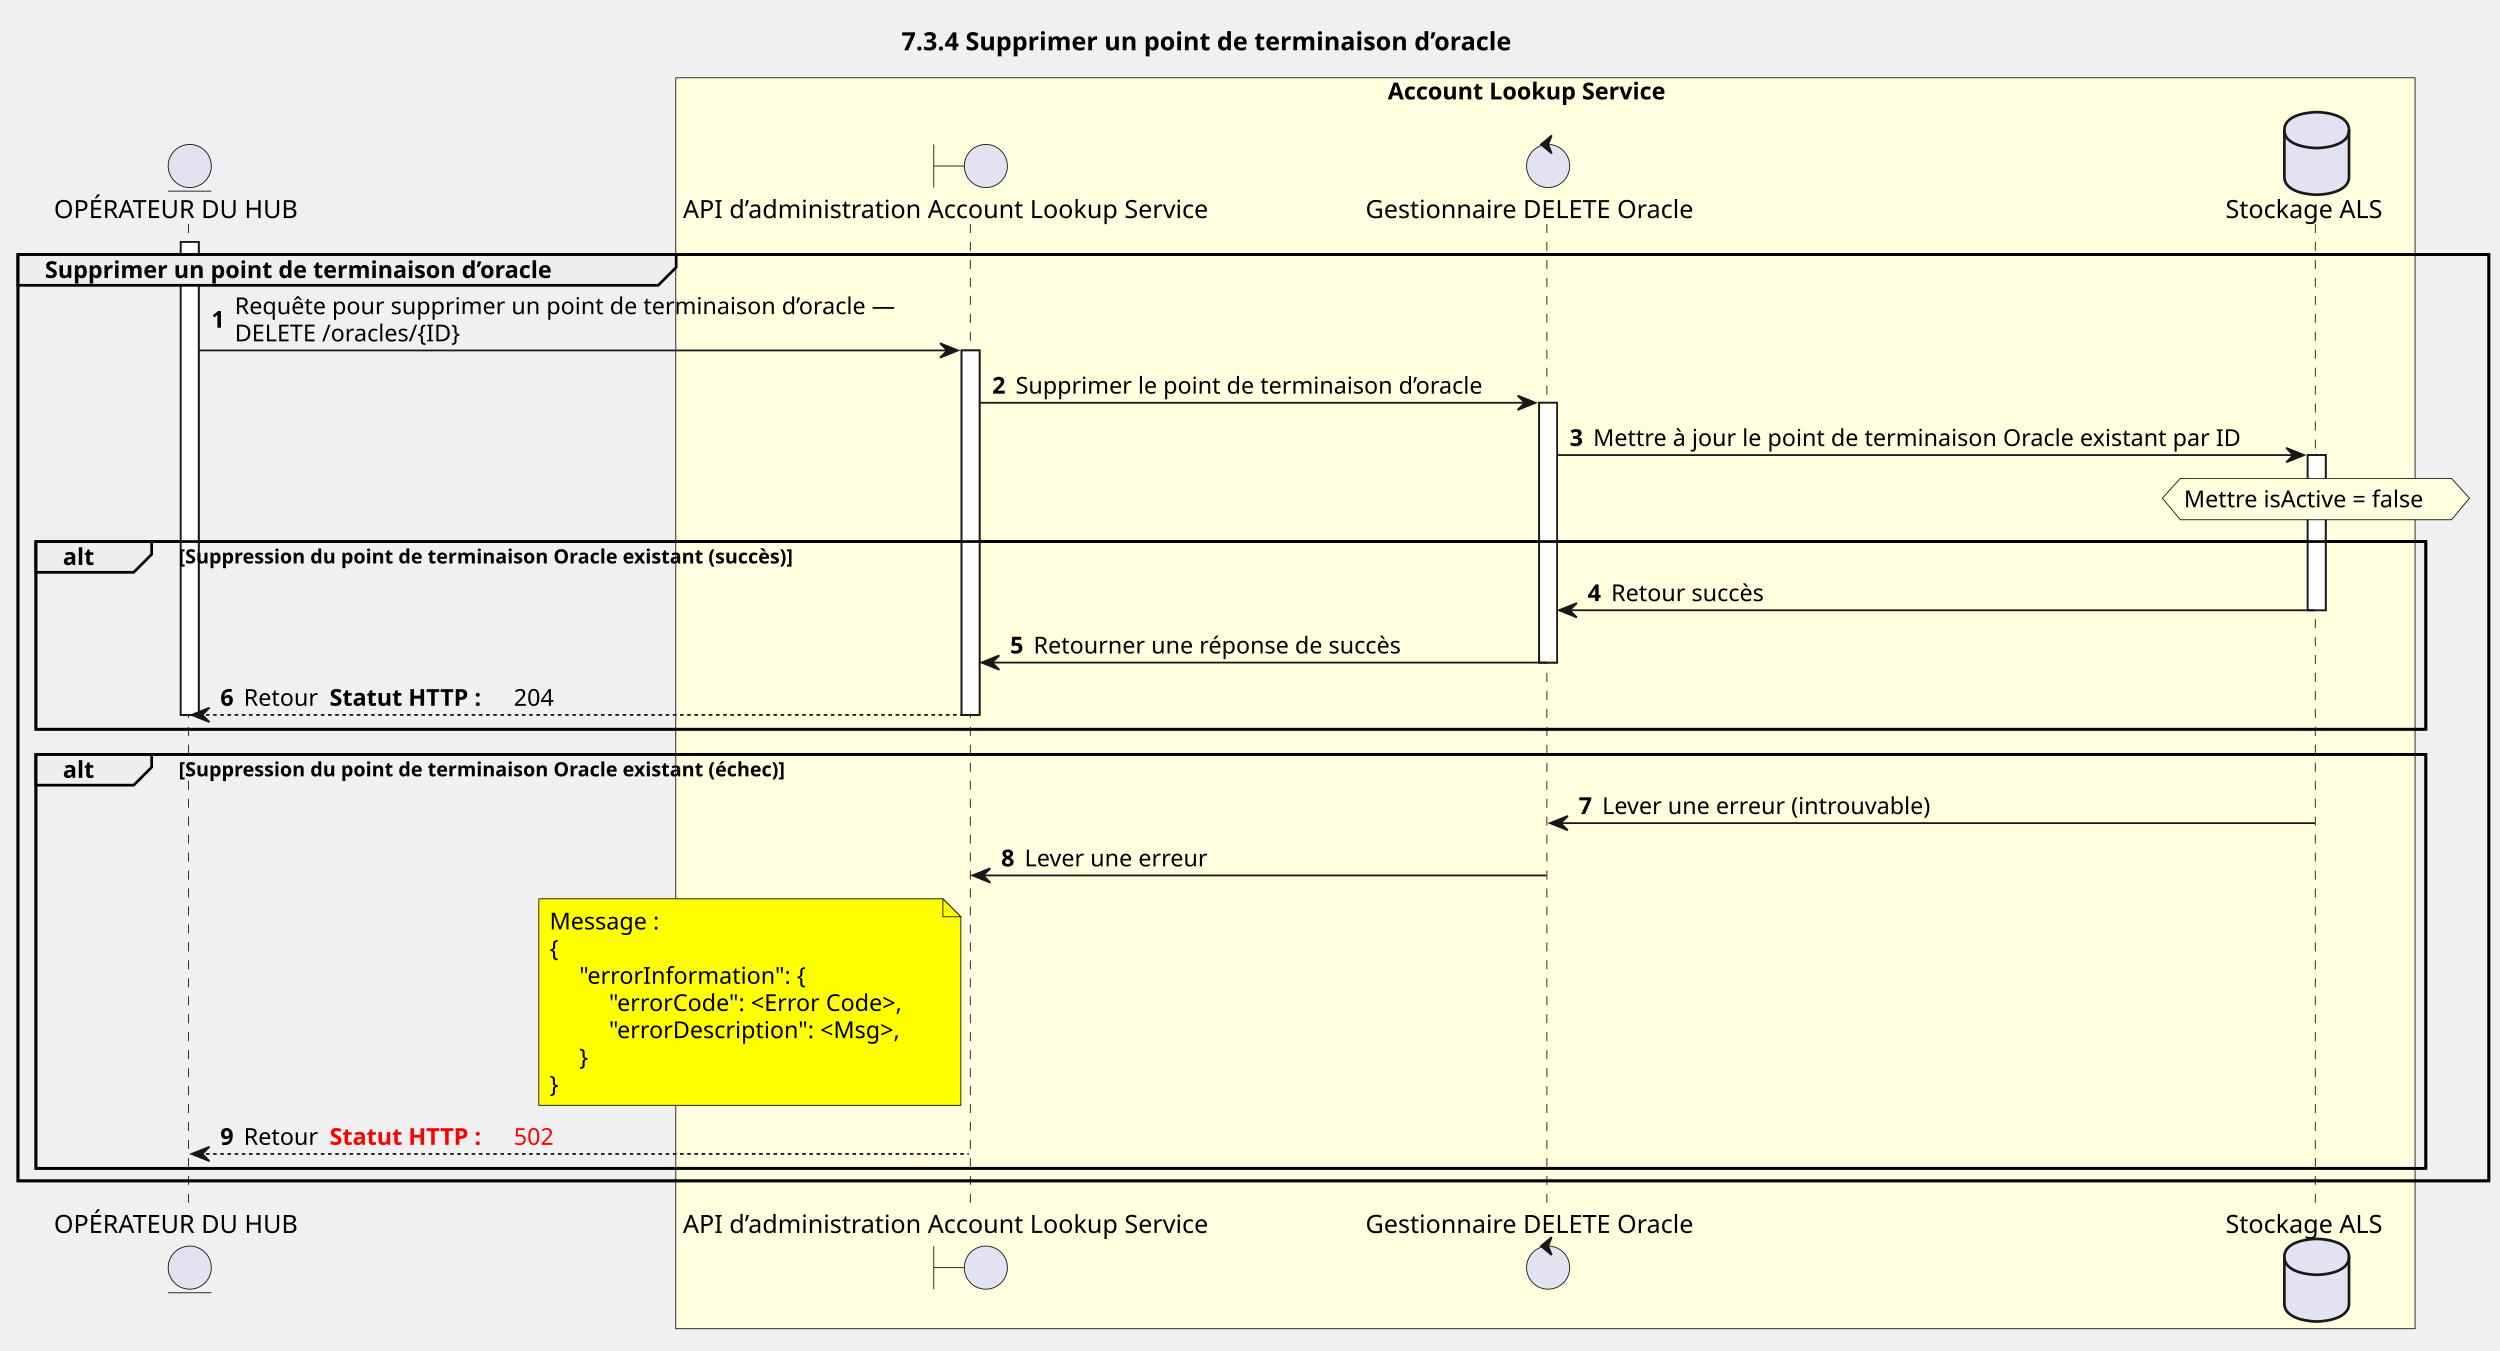
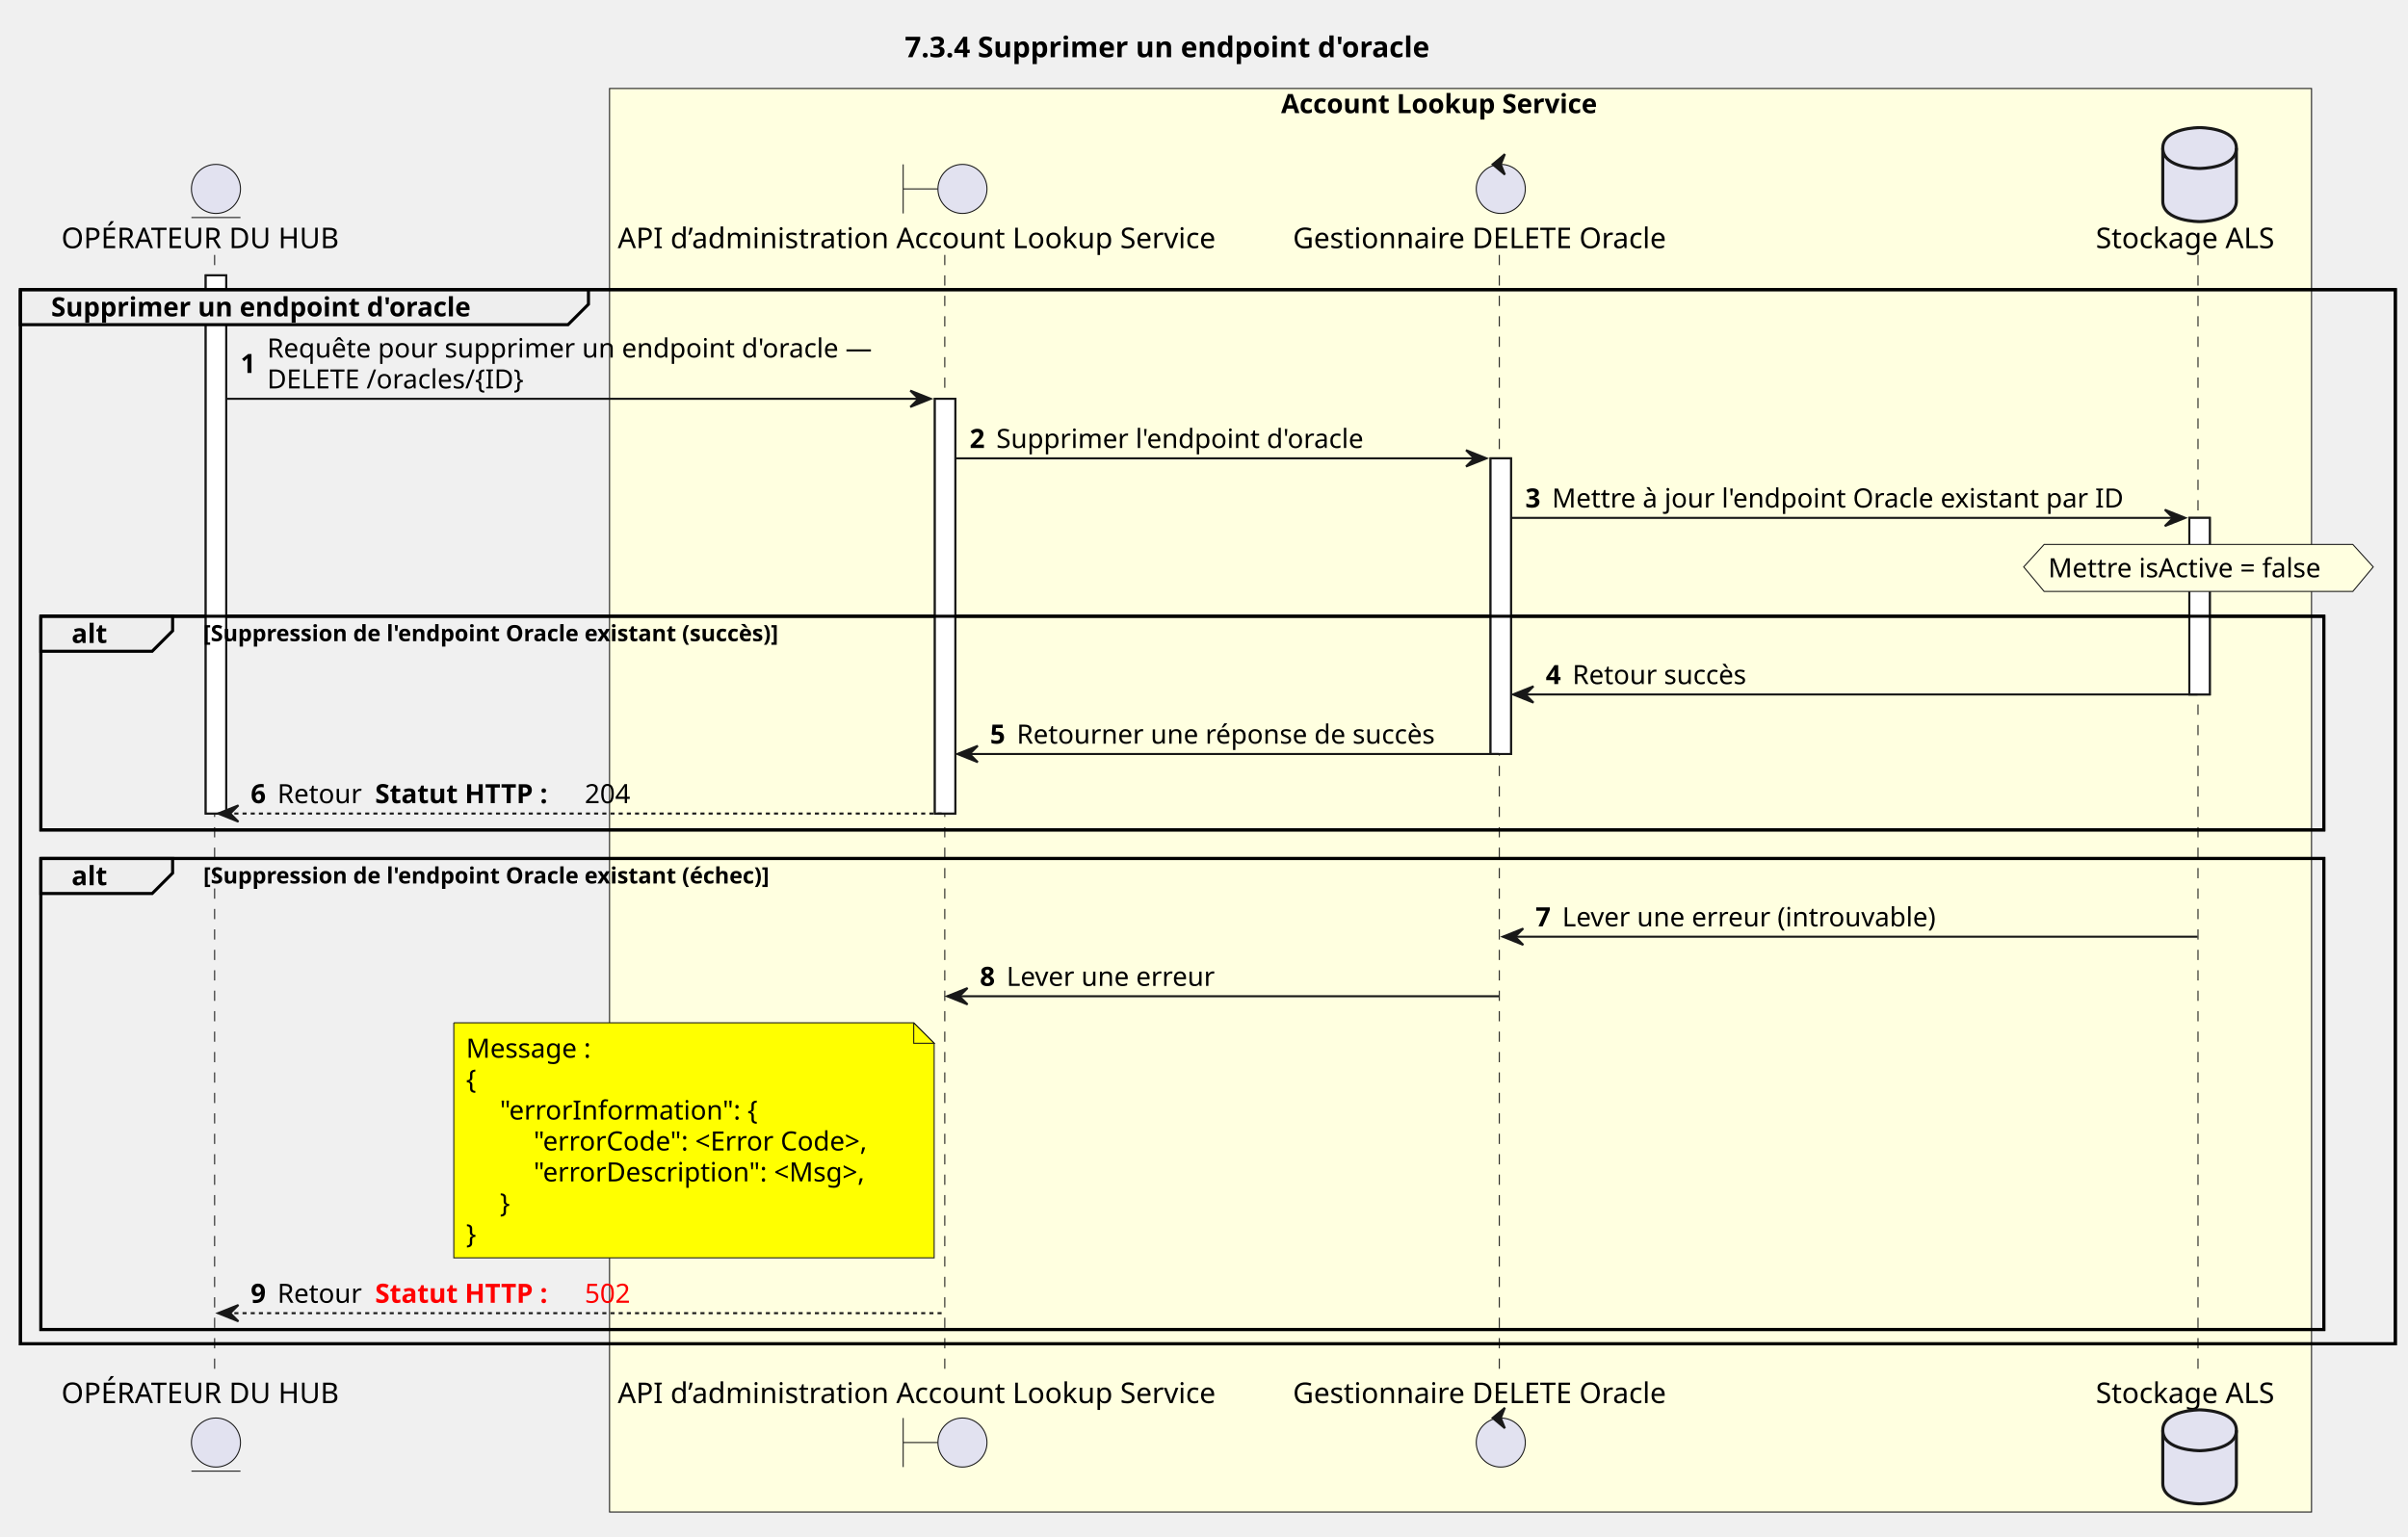
- <svg xmlns="http://www.w3.org/2000/svg" contentStyleType="text/css" height="752px" preserveAspectRatio="none" style="width:1392px;height:752px;background:#FFFFFF;" version="1.1" viewBox="0 0 1392 752" width="1392px" zoomAndPan="magnify">
+ <svg xmlns="http://www.w3.org/2000/svg" contentStyleType="text/css" height="752px" preserveAspectRatio="none" style="width:1178px;height:752px;background:#FFFFFF;" version="1.1" viewBox="0 0 1178 752" width="1178px" zoomAndPan="magnify">
  <defs />
  <g>
-     <text fill="#000000" font-family="sans-serif" font-size="14" font-weight="bold" lengthAdjust="spacing" textLength="390.947" x="501.923" y="27.995">7.3.4 Supprimer un point de terminaison d’oracle</text>
-     <rect fill="#FFFFE0" height="696.516" style="stroke:#181818;stroke-width:0.5;" width="968.43" x="376.276" y="43.297" />
-     <text fill="#000000" font-family="sans-serif" font-size="13" font-weight="bold" lengthAdjust="spacing" textLength="175.576" x="772.703" y="55.364">Account Lookup Service</text>
+     <text fill="#000000" font-family="sans-serif" font-size="14" font-weight="bold" lengthAdjust="spacing" textLength="295.524" x="442.634" y="27.995">7.3.4 Supprimer un endpoint d'oracle</text>
+     <rect fill="#FFFFE0" height="696.516" style="stroke:#181818;stroke-width:0.5;" width="832.614" x="298.193" y="43.297" />
+     <text fill="#000000" font-family="sans-serif" font-size="13" font-weight="bold" lengthAdjust="spacing" textLength="175.576" x="626.712" y="55.364">Account Lookup Service</text>
    <rect fill="#FFFFFF" height="263.328" style="stroke:#181818;stroke-width:1.0;" width="10" x="100.645" y="134.727" />
-     <rect fill="#FFFFFF" height="202.93" style="stroke:#181818;stroke-width:1.0;" width="10" x="535.42" y="195.125" />
-     <rect fill="#FFFFFF" height="144.664" style="stroke:#181818;stroke-width:1.0;" width="10" x="857.004" y="224.258" />
-     <rect fill="#FFFFFF" height="86.398" style="stroke:#181818;stroke-width:1.0;" width="10" x="1284.936" y="253.391" />
-     <rect fill="none" height="515.789" style="stroke:#000000;stroke-width:1.5;" width="1375.793" x="10" y="141.727" />
-     <rect fill="none" height="104.531" style="stroke:#000000;stroke-width:1.5;" width="1330.706" x="20" y="301.523" />
-     <rect fill="none" height="230.461" style="stroke:#000000;stroke-width:1.5;" width="1330.706" x="20" y="420.055" />
+     <rect fill="#FFFFFF" height="202.93" style="stroke:#181818;stroke-width:1.0;" width="10" x="457.338" y="195.125" />
+     <rect fill="#FFFFFF" height="144.664" style="stroke:#181818;stroke-width:1.0;" width="10" x="729.187" y="224.258" />
+     <rect fill="#FFFFFF" height="86.398" style="stroke:#181818;stroke-width:1.0;" width="10" x="1071.038" y="253.391" />
+     <rect fill="none" height="515.789" style="stroke:#000000;stroke-width:1.5;" width="1161.793" x="10" y="141.727" />
+     <rect fill="none" height="104.531" style="stroke:#000000;stroke-width:1.5;" width="1116.808" x="20" y="301.523" />
+     <rect fill="none" height="230.461" style="stroke:#000000;stroke-width:1.5;" width="1116.808" x="20" y="420.055" />
    <line style="stroke:#181818;stroke-width:0.5;stroke-dasharray:5.0,5.0;" x1="105" x2="105" y1="124.727" y2="674.516" />
-     <line style="stroke:#181818;stroke-width:0.5;stroke-dasharray:5.0,5.0;" x1="540.276" x2="540.276" y1="124.727" y2="674.516" />
-     <line style="stroke:#181818;stroke-width:0.5;stroke-dasharray:5.0,5.0;" x1="861.3" x2="861.3" y1="124.727" y2="674.516" />
-     <line style="stroke:#181818;stroke-width:0.5;stroke-dasharray:5.0,5.0;" x1="1289.167" x2="1289.167" y1="124.727" y2="674.516" />
+     <line style="stroke:#181818;stroke-width:0.5;stroke-dasharray:5.0,5.0;" x1="462.193" x2="462.193" y1="124.727" y2="674.516" />
+     <line style="stroke:#181818;stroke-width:0.5;stroke-dasharray:5.0,5.0;" x1="733.482" x2="733.482" y1="124.727" y2="674.516" />
+     <line style="stroke:#181818;stroke-width:0.5;stroke-dasharray:5.0,5.0;" x1="1075.269" x2="1075.269" y1="124.727" y2="674.516" />
    <text fill="#000000" font-family="sans-serif" font-size="14" lengthAdjust="spacing" textLength="145.291" x="30" y="121.425">OPÉRATEUR DU HUB</text>
    <ellipse cx="105.645" cy="92.43" fill="#E2E2F0" rx="12" ry="12" style="stroke:#181818;stroke-width:0.5;" />
    <line style="stroke:#181818;stroke-width:0.5;" x1="93.645" x2="117.645" y1="106.43" y2="106.43" />
    <text fill="#000000" font-family="sans-serif" font-size="14" lengthAdjust="spacing" textLength="145.291" x="30" y="686.511">OPÉRATEUR DU HUB</text>
    <ellipse cx="105.645" cy="705.812" fill="#E2E2F0" rx="12" ry="12" style="stroke:#181818;stroke-width:0.5;" />
    <line style="stroke:#181818;stroke-width:0.5;" x1="93.645" x2="117.645" y1="719.812" y2="719.812" />
-     <text fill="#000000" font-family="sans-serif" font-size="14" lengthAdjust="spacing" textLength="314.289" x="380.276" y="121.425">API d’administration Account Lookup Service</text>
-     <path d="M519.92,80.43 L519.92,104.43 M519.92,92.43 L536.92,92.43 " fill="none" style="stroke:#181818;stroke-width:0.5;" />
-     <ellipse cx="548.92" cy="92.43" fill="#E2E2F0" rx="12" ry="12" style="stroke:#181818;stroke-width:0.5;" />
-     <text fill="#000000" font-family="sans-serif" font-size="14" lengthAdjust="spacing" textLength="314.289" x="380.276" y="686.511">API d’administration Account Lookup Service</text>
-     <path d="M519.92,693.812 L519.92,717.812 M519.92,705.812 L536.92,705.812 " fill="none" style="stroke:#181818;stroke-width:0.5;" />
-     <ellipse cx="548.92" cy="705.812" fill="#E2E2F0" rx="12" ry="12" style="stroke:#181818;stroke-width:0.5;" />
-     <text fill="#000000" font-family="sans-serif" font-size="14" lengthAdjust="spacing" textLength="197.408" x="760.3" y="121.425">Gestionnaire DELETE Oracle</text>
-     <ellipse cx="862.004" cy="92.43" fill="#E2E2F0" rx="12" ry="12" style="stroke:#181818;stroke-width:0.5;" />
-     <polygon fill="#181818" points="858.004,80.43,864.004,75.43,862.004,80.43,864.004,85.43,858.004,80.43" style="stroke:#181818;stroke-width:1.0;" />
-     <text fill="#000000" font-family="sans-serif" font-size="14" lengthAdjust="spacing" textLength="197.408" x="760.3" y="686.511">Gestionnaire DELETE Oracle</text>
-     <ellipse cx="862.004" cy="705.812" fill="#E2E2F0" rx="12" ry="12" style="stroke:#181818;stroke-width:0.5;" />
-     <polygon fill="#181818" points="858.004,693.812,864.004,688.812,862.004,693.812,864.004,698.812,858.004,693.812" style="stroke:#181818;stroke-width:1.0;" />
-     <text fill="#000000" font-family="sans-serif" font-size="14" lengthAdjust="spacing" textLength="95.539" x="1239.167" y="121.425">Stockage ALS</text>
-     <path d="M1271.936,72.43 C1271.936,62.43 1289.936,62.43 1289.936,62.43 C1289.936,62.43 1307.936,62.43 1307.936,72.43 L1307.936,98.43 C1307.936,108.43 1289.936,108.43 1289.936,108.43 C1289.936,108.43 1271.936,108.43 1271.936,98.43 L1271.936,72.43 " fill="#E2E2F0" style="stroke:#181818;stroke-width:1.5;" />
-     <path d="M1271.936,72.43 C1271.936,82.43 1289.936,82.43 1289.936,82.43 C1289.936,82.43 1307.936,82.43 1307.936,72.43 " fill="none" style="stroke:#181818;stroke-width:1.5;" />
-     <text fill="#000000" font-family="sans-serif" font-size="14" lengthAdjust="spacing" textLength="95.539" x="1239.167" y="686.511">Stockage ALS</text>
-     <path d="M1271.936,699.812 C1271.936,689.812 1289.936,689.812 1289.936,689.812 C1289.936,689.812 1307.936,689.812 1307.936,699.812 L1307.936,725.812 C1307.936,735.812 1289.936,735.812 1289.936,735.812 C1289.936,735.812 1271.936,735.812 1271.936,725.812 L1271.936,699.812 " fill="#E2E2F0" style="stroke:#181818;stroke-width:1.5;" />
-     <path d="M1271.936,699.812 C1271.936,709.812 1289.936,709.812 1289.936,709.812 C1289.936,709.812 1307.936,709.812 1307.936,699.812 " fill="none" style="stroke:#181818;stroke-width:1.5;" />
+     <text fill="#000000" font-family="sans-serif" font-size="14" lengthAdjust="spacing" textLength="314.289" x="302.193" y="121.425">API d’administration Account Lookup Service</text>
+     <path d="M441.838,80.43 L441.838,104.43 M441.838,92.43 L458.838,92.43 " fill="none" style="stroke:#181818;stroke-width:0.5;" />
+     <ellipse cx="470.838" cy="92.43" fill="#E2E2F0" rx="12" ry="12" style="stroke:#181818;stroke-width:0.5;" />
+     <text fill="#000000" font-family="sans-serif" font-size="14" lengthAdjust="spacing" textLength="314.289" x="302.193" y="686.511">API d’administration Account Lookup Service</text>
+     <path d="M441.838,693.812 L441.838,717.812 M441.838,705.812 L458.838,705.812 " fill="none" style="stroke:#181818;stroke-width:0.5;" />
+     <ellipse cx="470.838" cy="705.812" fill="#E2E2F0" rx="12" ry="12" style="stroke:#181818;stroke-width:0.5;" />
+     <text fill="#000000" font-family="sans-serif" font-size="14" lengthAdjust="spacing" textLength="197.408" x="632.482" y="121.425">Gestionnaire DELETE Oracle</text>
+     <ellipse cx="734.187" cy="92.43" fill="#E2E2F0" rx="12" ry="12" style="stroke:#181818;stroke-width:0.5;" />
+     <polygon fill="#181818" points="730.187,80.43,736.187,75.43,734.187,80.43,736.187,85.43,730.187,80.43" style="stroke:#181818;stroke-width:1.0;" />
+     <text fill="#000000" font-family="sans-serif" font-size="14" lengthAdjust="spacing" textLength="197.408" x="632.482" y="686.511">Gestionnaire DELETE Oracle</text>
+     <ellipse cx="734.187" cy="705.812" fill="#E2E2F0" rx="12" ry="12" style="stroke:#181818;stroke-width:0.5;" />
+     <polygon fill="#181818" points="730.187,693.812,736.187,688.812,734.187,693.812,736.187,698.812,730.187,693.812" style="stroke:#181818;stroke-width:1.0;" />
+     <text fill="#000000" font-family="sans-serif" font-size="14" lengthAdjust="spacing" textLength="95.539" x="1025.269" y="121.425">Stockage ALS</text>
+     <path d="M1058.038,72.43 C1058.038,62.43 1076.038,62.43 1076.038,62.43 C1076.038,62.43 1094.038,62.43 1094.038,72.43 L1094.038,98.43 C1094.038,108.43 1076.038,108.43 1076.038,108.43 C1076.038,108.43 1058.038,108.43 1058.038,98.43 L1058.038,72.43 " fill="#E2E2F0" style="stroke:#181818;stroke-width:1.5;" />
+     <path d="M1058.038,72.43 C1058.038,82.43 1076.038,82.43 1076.038,82.43 C1076.038,82.43 1094.038,82.43 1094.038,72.43 " fill="none" style="stroke:#181818;stroke-width:1.5;" />
+     <text fill="#000000" font-family="sans-serif" font-size="14" lengthAdjust="spacing" textLength="95.539" x="1025.269" y="686.511">Stockage ALS</text>
+     <path d="M1058.038,699.812 C1058.038,689.812 1076.038,689.812 1076.038,689.812 C1076.038,689.812 1094.038,689.812 1094.038,699.812 L1094.038,725.812 C1094.038,735.812 1076.038,735.812 1076.038,735.812 C1076.038,735.812 1058.038,735.812 1058.038,725.812 L1058.038,699.812 " fill="#E2E2F0" style="stroke:#181818;stroke-width:1.5;" />
+     <path d="M1058.038,699.812 C1058.038,709.812 1076.038,709.812 1076.038,709.812 C1076.038,709.812 1094.038,709.812 1094.038,699.812 " fill="none" style="stroke:#181818;stroke-width:1.5;" />
    <rect fill="#FFFFFF" height="263.328" style="stroke:#181818;stroke-width:1.0;" width="10" x="100.645" y="134.727" />
-     <rect fill="#FFFFFF" height="202.93" style="stroke:#181818;stroke-width:1.0;" width="10" x="535.42" y="195.125" />
-     <rect fill="#FFFFFF" height="144.664" style="stroke:#181818;stroke-width:1.0;" width="10" x="857.004" y="224.258" />
-     <rect fill="#FFFFFF" height="86.398" style="stroke:#181818;stroke-width:1.0;" width="10" x="1284.936" y="253.391" />
-     <path d="M10,141.727 L376.483,141.727 L376.483,148.859 L366.483,158.859 L10,158.859 L10,141.727 " fill="#EEEEEE" style="stroke:#000000;stroke-width:1.5;" />
-     <rect fill="none" height="515.789" style="stroke:#000000;stroke-width:1.5;" width="1375.793" x="10" y="141.727" />
-     <text fill="#000000" font-family="sans-serif" font-size="13" font-weight="bold" lengthAdjust="spacing" textLength="321.483" x="25" y="154.793">Supprimer un point de terminaison d’oracle</text>
-     <polygon fill="#181818" points="523.42,191.125,533.42,195.125,523.42,199.125,527.42,195.125" style="stroke:#181818;stroke-width:1.0;" />
-     <line style="stroke:#181818;stroke-width:1.0;" x1="110.645" x2="529.42" y1="195.125" y2="195.125" />
+     <rect fill="#FFFFFF" height="202.93" style="stroke:#181818;stroke-width:1.0;" width="10" x="457.338" y="195.125" />
+     <rect fill="#FFFFFF" height="144.664" style="stroke:#181818;stroke-width:1.0;" width="10" x="729.187" y="224.258" />
+     <rect fill="#FFFFFF" height="86.398" style="stroke:#181818;stroke-width:1.0;" width="10" x="1071.038" y="253.391" />
+     <path d="M10,141.727 L287.877,141.727 L287.877,148.859 L277.877,158.859 L10,158.859 L10,141.727 " fill="#EEEEEE" style="stroke:#000000;stroke-width:1.5;" />
+     <rect fill="none" height="515.789" style="stroke:#000000;stroke-width:1.5;" width="1161.793" x="10" y="141.727" />
+     <text fill="#000000" font-family="sans-serif" font-size="13" font-weight="bold" lengthAdjust="spacing" textLength="232.876" x="25" y="154.793">Supprimer un endpoint d'oracle</text>
+     <polygon fill="#181818" points="445.338,191.125,455.338,195.125,445.338,199.125,449.338,195.125" style="stroke:#181818;stroke-width:1.0;" />
+     <line style="stroke:#181818;stroke-width:1.0;" x1="110.645" x2="451.338" y1="195.125" y2="195.125" />
    <text fill="#000000" font-family="sans-serif" font-size="13" font-weight="bold" lengthAdjust="spacing" textLength="9.045" x="117.645" y="182.493">1</text>
-     <text fill="#000000" font-family="sans-serif" font-size="13" lengthAdjust="spacing" textLength="392.729" x="130.691" y="174.926">Requête pour supprimer un point de terminaison d’oracle —</text>
+     <text fill="#000000" font-family="sans-serif" font-size="13" lengthAdjust="spacing" textLength="314.647" x="130.691" y="174.926">Requête pour supprimer un endpoint d'oracle —</text>
    <text fill="#000000" font-family="sans-serif" font-size="13" lengthAdjust="spacing" textLength="139.909" x="130.691" y="190.059">DELETE /oracles/{ID}</text>
-     <polygon fill="#181818" points="845.004,220.258,855.004,224.258,845.004,228.258,849.004,224.258" style="stroke:#181818;stroke-width:1.0;" />
-     <line style="stroke:#181818;stroke-width:1.0;" x1="545.42" x2="851.004" y1="224.258" y2="224.258" />
-     <text fill="#000000" font-family="sans-serif" font-size="13" font-weight="bold" lengthAdjust="spacing" textLength="9.045" x="552.42" y="219.192">2</text>
-     <text fill="#000000" font-family="sans-serif" font-size="13" lengthAdjust="spacing" textLength="279.538" x="565.466" y="219.192">Supprimer le point de terminaison d’oracle</text>
-     <polygon fill="#181818" points="1272.936,249.391,1282.936,253.391,1272.936,257.391,1276.936,253.391" style="stroke:#181818;stroke-width:1.0;" />
-     <line style="stroke:#181818;stroke-width:1.0;" x1="867.004" x2="1278.936" y1="253.391" y2="253.391" />
-     <text fill="#000000" font-family="sans-serif" font-size="13" font-weight="bold" lengthAdjust="spacing" textLength="9.045" x="874.004" y="248.325">3</text>
-     <text fill="#000000" font-family="sans-serif" font-size="13" lengthAdjust="spacing" textLength="385.887" x="887.049" y="248.325">Mettre à jour le point de terminaison Oracle existant par ID</text>
-     <polygon fill="#FFFFE0" points="1214,266.391,1365,266.391,1375,277.391,1365,289.391,1214,289.391,1204,277.391,1214,266.391" style="stroke:#181818;stroke-width:0.5;" />
-     <text fill="#000000" font-family="sans-serif" font-size="13" lengthAdjust="spacing" textLength="147.792" x="1216" y="282.457">Mettre isActive = false</text>
+     <polygon fill="#181818" points="717.187,220.258,727.187,224.258,717.187,228.258,721.187,224.258" style="stroke:#181818;stroke-width:1.0;" />
+     <line style="stroke:#181818;stroke-width:1.0;" x1="467.338" x2="723.187" y1="224.258" y2="224.258" />
+     <text fill="#000000" font-family="sans-serif" font-size="13" font-weight="bold" lengthAdjust="spacing" textLength="9.045" x="474.338" y="219.192">2</text>
+     <text fill="#000000" font-family="sans-serif" font-size="13" lengthAdjust="spacing" textLength="192.899" x="487.383" y="219.192">Supprimer l'endpoint d'oracle</text>
+     <polygon fill="#181818" points="1059.038,249.391,1069.038,253.391,1059.038,257.391,1063.038,253.391" style="stroke:#181818;stroke-width:1.0;" />
+     <line style="stroke:#181818;stroke-width:1.0;" x1="739.187" x2="1065.038" y1="253.391" y2="253.391" />
+     <text fill="#000000" font-family="sans-serif" font-size="13" font-weight="bold" lengthAdjust="spacing" textLength="9.045" x="746.187" y="248.325">3</text>
+     <text fill="#000000" font-family="sans-serif" font-size="13" lengthAdjust="spacing" textLength="299.806" x="759.232" y="248.325">Mettre à jour l'endpoint Oracle existant par ID</text>
+     <polygon fill="#FFFFE0" points="1000,266.391,1151,266.391,1161,277.391,1151,289.391,1000,289.391,990,277.391,1000,266.391" style="stroke:#181818;stroke-width:0.5;" />
+     <text fill="#000000" font-family="sans-serif" font-size="13" lengthAdjust="spacing" textLength="147.792" x="1002" y="282.457">Mettre isActive = false</text>
    <path d="M20,301.523 L84.443,301.523 L84.443,308.656 L74.443,318.656 L20,318.656 L20,301.523 " fill="#EEEEEE" style="stroke:#000000;stroke-width:1.5;" />
-     <rect fill="none" height="104.531" style="stroke:#000000;stroke-width:1.5;" width="1330.706" x="20" y="301.523" />
+     <rect fill="none" height="104.531" style="stroke:#000000;stroke-width:1.5;" width="1116.808" x="20" y="301.523" />
    <text fill="#000000" font-family="sans-serif" font-size="13" font-weight="bold" lengthAdjust="spacing" textLength="19.443" x="35" y="314.59">alt</text>
-     <text fill="#000000" font-family="sans-serif" font-size="11" font-weight="bold" lengthAdjust="spacing" textLength="393.245" x="99.443" y="313.734">[Suppression du point de terminaison Oracle existant (succès)]</text>
-     <polygon fill="#181818" points="878.004,335.789,868.004,339.789,878.004,343.789,874.004,339.789" style="stroke:#181818;stroke-width:1.0;" />
-     <line style="stroke:#181818;stroke-width:1.0;" x1="872.004" x2="1288.936" y1="339.789" y2="339.789" />
-     <text fill="#000000" font-family="sans-serif" font-size="13" font-weight="bold" lengthAdjust="spacing" textLength="9.045" x="884.004" y="334.723">4</text>
-     <text fill="#000000" font-family="sans-serif" font-size="13" lengthAdjust="spacing" textLength="91.876" x="897.049" y="334.723">Retour succès</text>
-     <polygon fill="#181818" points="556.42,364.922,546.42,368.922,556.42,372.922,552.42,368.922" style="stroke:#181818;stroke-width:1.0;" />
-     <line style="stroke:#181818;stroke-width:1.0;" x1="550.42" x2="861.004" y1="368.922" y2="368.922" />
-     <text fill="#000000" font-family="sans-serif" font-size="13" font-weight="bold" lengthAdjust="spacing" textLength="9.045" x="562.42" y="363.856">5</text>
-     <text fill="#000000" font-family="sans-serif" font-size="13" lengthAdjust="spacing" textLength="219.14" x="575.466" y="363.856">Retourner une réponse de succès</text>
+     <text fill="#000000" font-family="sans-serif" font-size="11" font-weight="bold" lengthAdjust="spacing" textLength="325.848" x="99.443" y="313.734">[Suppression de l'endpoint Oracle existant (succès)]</text>
+     <polygon fill="#181818" points="750.187,335.789,740.187,339.789,750.187,343.789,746.187,339.789" style="stroke:#181818;stroke-width:1.0;" />
+     <line style="stroke:#181818;stroke-width:1.0;" x1="744.187" x2="1075.038" y1="339.789" y2="339.789" />
+     <text fill="#000000" font-family="sans-serif" font-size="13" font-weight="bold" lengthAdjust="spacing" textLength="9.045" x="756.187" y="334.723">4</text>
+     <text fill="#000000" font-family="sans-serif" font-size="13" lengthAdjust="spacing" textLength="91.876" x="769.232" y="334.723">Retour succès</text>
+     <polygon fill="#181818" points="478.338,364.922,468.338,368.922,478.338,372.922,474.338,368.922" style="stroke:#181818;stroke-width:1.0;" />
+     <line style="stroke:#181818;stroke-width:1.0;" x1="472.338" x2="733.187" y1="368.922" y2="368.922" />
+     <text fill="#000000" font-family="sans-serif" font-size="13" font-weight="bold" lengthAdjust="spacing" textLength="9.045" x="484.338" y="363.856">5</text>
+     <text fill="#000000" font-family="sans-serif" font-size="13" lengthAdjust="spacing" textLength="219.14" x="497.383" y="363.856">Retourner une réponse de succès</text>
    <polygon fill="#181818" points="116.645,394.055,106.645,398.055,116.645,402.055,112.645,398.055" style="stroke:#181818;stroke-width:1.0;" />
-     <line style="stroke:#181818;stroke-width:1.0;stroke-dasharray:2.0,2.0;" x1="110.645" x2="539.42" y1="398.055" y2="398.055" />
+     <line style="stroke:#181818;stroke-width:1.0;stroke-dasharray:2.0,2.0;" x1="110.645" x2="461.338" y1="398.055" y2="398.055" />
    <text fill="#000000" font-family="sans-serif" font-size="13" font-weight="bold" lengthAdjust="spacing" textLength="9.045" x="122.645" y="392.989">6</text>
    <text fill="#000000" font-family="sans-serif" font-size="13" lengthAdjust="spacing" textLength="43.666" x="135.691" y="392.989">Retour</text>
    <text fill="#000000" font-family="sans-serif" font-size="13" font-weight="bold" lengthAdjust="spacing" textLength="98.427" x="183.489" y="392.989">Statut HTTP :</text>
    <text fill="#000000" font-family="sans-serif" font-size="13" lengthAdjust="spacing" textLength="24.813" x="286.048" y="392.989">204</text>
    <path d="M20,420.055 L84.443,420.055 L84.443,427.188 L74.443,437.188 L20,437.188 L20,420.055 " fill="#EEEEEE" style="stroke:#000000;stroke-width:1.5;" />
-     <rect fill="none" height="230.461" style="stroke:#000000;stroke-width:1.5;" width="1330.706" x="20" y="420.055" />
+     <rect fill="none" height="230.461" style="stroke:#000000;stroke-width:1.5;" width="1116.808" x="20" y="420.055" />
    <text fill="#000000" font-family="sans-serif" font-size="13" font-weight="bold" lengthAdjust="spacing" textLength="19.443" x="35" y="433.122">alt</text>
-     <text fill="#000000" font-family="sans-serif" font-size="11" font-weight="bold" lengthAdjust="spacing" textLength="387.61" x="99.443" y="432.265">[Suppression du point de terminaison Oracle existant (échec)]</text>
-     <polygon fill="#181818" points="873.004,454.32,863.004,458.32,873.004,462.32,869.004,458.32" style="stroke:#181818;stroke-width:1.0;" />
-     <line style="stroke:#181818;stroke-width:1.0;" x1="867.004" x2="1288.936" y1="458.32" y2="458.32" />
-     <text fill="#000000" font-family="sans-serif" font-size="13" font-weight="bold" lengthAdjust="spacing" textLength="9.045" x="879.004" y="453.254">7</text>
-     <text fill="#000000" font-family="sans-serif" font-size="13" lengthAdjust="spacing" textLength="197.571" x="892.049" y="453.254">Lever une erreur (introuvable)</text>
-     <polygon fill="#181818" points="551.42,483.453,541.42,487.453,551.42,491.453,547.42,487.453" style="stroke:#181818;stroke-width:1.0;" />
-     <line style="stroke:#181818;stroke-width:1.0;" x1="545.42" x2="861.004" y1="487.453" y2="487.453" />
-     <text fill="#000000" font-family="sans-serif" font-size="13" font-weight="bold" lengthAdjust="spacing" textLength="9.045" x="557.42" y="482.387">8</text>
-     <text fill="#000000" font-family="sans-serif" font-size="13" lengthAdjust="spacing" textLength="109.288" x="570.466" y="482.387">Lever une erreur</text>
-     <path d="M300,500.453 L300,615.453 L535,615.453 L535,510.453 L525,500.453 L300,500.453 " fill="#FFFF00" style="stroke:#181818;stroke-width:0.5;" />
-     <path d="M525,500.453 L525,510.453 L535,510.453 L525,500.453 " fill="#FFFF00" style="stroke:#181818;stroke-width:0.5;" />
-     <text fill="#000000" font-family="sans-serif" font-size="13" lengthAdjust="spacing" textLength="65.489" x="306" y="517.52">Message :</text>
-     <text fill="#000000" font-family="sans-serif" font-size="13" lengthAdjust="spacing" textLength="8.271" x="306" y="532.653">{</text>
-     <text fill="#000000" font-family="sans-serif" font-size="13" lengthAdjust="spacing" textLength="136.208" x="322.529" y="547.786">"errorInformation": {</text>
-     <text fill="#000000" font-family="sans-serif" font-size="13" lengthAdjust="spacing" textLength="181.27" x="339.059" y="562.918">"errorCode": &lt;Error Code&gt;,</text>
-     <text fill="#000000" font-family="sans-serif" font-size="13" lengthAdjust="spacing" textLength="178.655" x="339.059" y="578.051">"errorDescription": &lt;Msg&gt;,</text>
-     <text fill="#000000" font-family="sans-serif" font-size="13" lengthAdjust="spacing" textLength="8.271" x="322.529" y="593.184">}</text>
-     <text fill="#000000" font-family="sans-serif" font-size="13" lengthAdjust="spacing" textLength="8.271" x="306" y="608.317">}</text>
+     <text fill="#000000" font-family="sans-serif" font-size="11" font-weight="bold" lengthAdjust="spacing" textLength="320.214" x="99.443" y="432.265">[Suppression de l'endpoint Oracle existant (échec)]</text>
+     <polygon fill="#181818" points="745.187,454.32,735.187,458.32,745.187,462.32,741.187,458.32" style="stroke:#181818;stroke-width:1.0;" />
+     <line style="stroke:#181818;stroke-width:1.0;" x1="739.187" x2="1075.038" y1="458.32" y2="458.32" />
+     <text fill="#000000" font-family="sans-serif" font-size="13" font-weight="bold" lengthAdjust="spacing" textLength="9.045" x="751.187" y="453.254">7</text>
+     <text fill="#000000" font-family="sans-serif" font-size="13" lengthAdjust="spacing" textLength="197.571" x="764.232" y="453.254">Lever une erreur (introuvable)</text>
+     <polygon fill="#181818" points="473.338,483.453,463.338,487.453,473.338,491.453,469.338,487.453" style="stroke:#181818;stroke-width:1.0;" />
+     <line style="stroke:#181818;stroke-width:1.0;" x1="467.338" x2="733.187" y1="487.453" y2="487.453" />
+     <text fill="#000000" font-family="sans-serif" font-size="13" font-weight="bold" lengthAdjust="spacing" textLength="9.045" x="479.338" y="482.387">8</text>
+     <text fill="#000000" font-family="sans-serif" font-size="13" lengthAdjust="spacing" textLength="109.288" x="492.383" y="482.387">Lever une erreur</text>
+     <path d="M222,500.453 L222,615.453 L457,615.453 L457,510.453 L447,500.453 L222,500.453 " fill="#FFFF00" style="stroke:#181818;stroke-width:0.5;" />
+     <path d="M447,500.453 L447,510.453 L457,510.453 L447,500.453 " fill="#FFFF00" style="stroke:#181818;stroke-width:0.5;" />
+     <text fill="#000000" font-family="sans-serif" font-size="13" lengthAdjust="spacing" textLength="65.489" x="228" y="517.52">Message :</text>
+     <text fill="#000000" font-family="sans-serif" font-size="13" lengthAdjust="spacing" textLength="8.271" x="228" y="532.653">{</text>
+     <text fill="#000000" font-family="sans-serif" font-size="13" lengthAdjust="spacing" textLength="136.208" x="244.529" y="547.786">"errorInformation": {</text>
+     <text fill="#000000" font-family="sans-serif" font-size="13" lengthAdjust="spacing" textLength="181.27" x="261.059" y="562.918">"errorCode": &lt;Error Code&gt;,</text>
+     <text fill="#000000" font-family="sans-serif" font-size="13" lengthAdjust="spacing" textLength="178.655" x="261.059" y="578.051">"errorDescription": &lt;Msg&gt;,</text>
+     <text fill="#000000" font-family="sans-serif" font-size="13" lengthAdjust="spacing" textLength="8.271" x="244.529" y="593.184">}</text>
+     <text fill="#000000" font-family="sans-serif" font-size="13" lengthAdjust="spacing" textLength="8.271" x="228" y="608.317">}</text>
    <polygon fill="#181818" points="116.645,638.516,106.645,642.516,116.645,646.516,112.645,642.516" style="stroke:#181818;stroke-width:1.0;" />
-     <line style="stroke:#181818;stroke-width:1.0;stroke-dasharray:2.0,2.0;" x1="110.645" x2="539.42" y1="642.516" y2="642.516" />
+     <line style="stroke:#181818;stroke-width:1.0;stroke-dasharray:2.0,2.0;" x1="110.645" x2="461.338" y1="642.516" y2="642.516" />
    <text fill="#000000" font-family="sans-serif" font-size="13" font-weight="bold" lengthAdjust="spacing" textLength="9.045" x="122.645" y="637.45">9</text>
    <text fill="#000000" font-family="sans-serif" font-size="13" lengthAdjust="spacing" textLength="43.666" x="135.691" y="637.45">Retour</text>
    <text fill="#FF0000" font-family="sans-serif" font-size="13" font-weight="bold" lengthAdjust="spacing" textLength="98.427" x="183.489" y="637.45">Statut HTTP :</text>
    <text fill="#FF0000" font-family="sans-serif" font-size="13" lengthAdjust="spacing" textLength="24.813" x="286.048" y="637.45">502</text>
  </g>
</svg>
